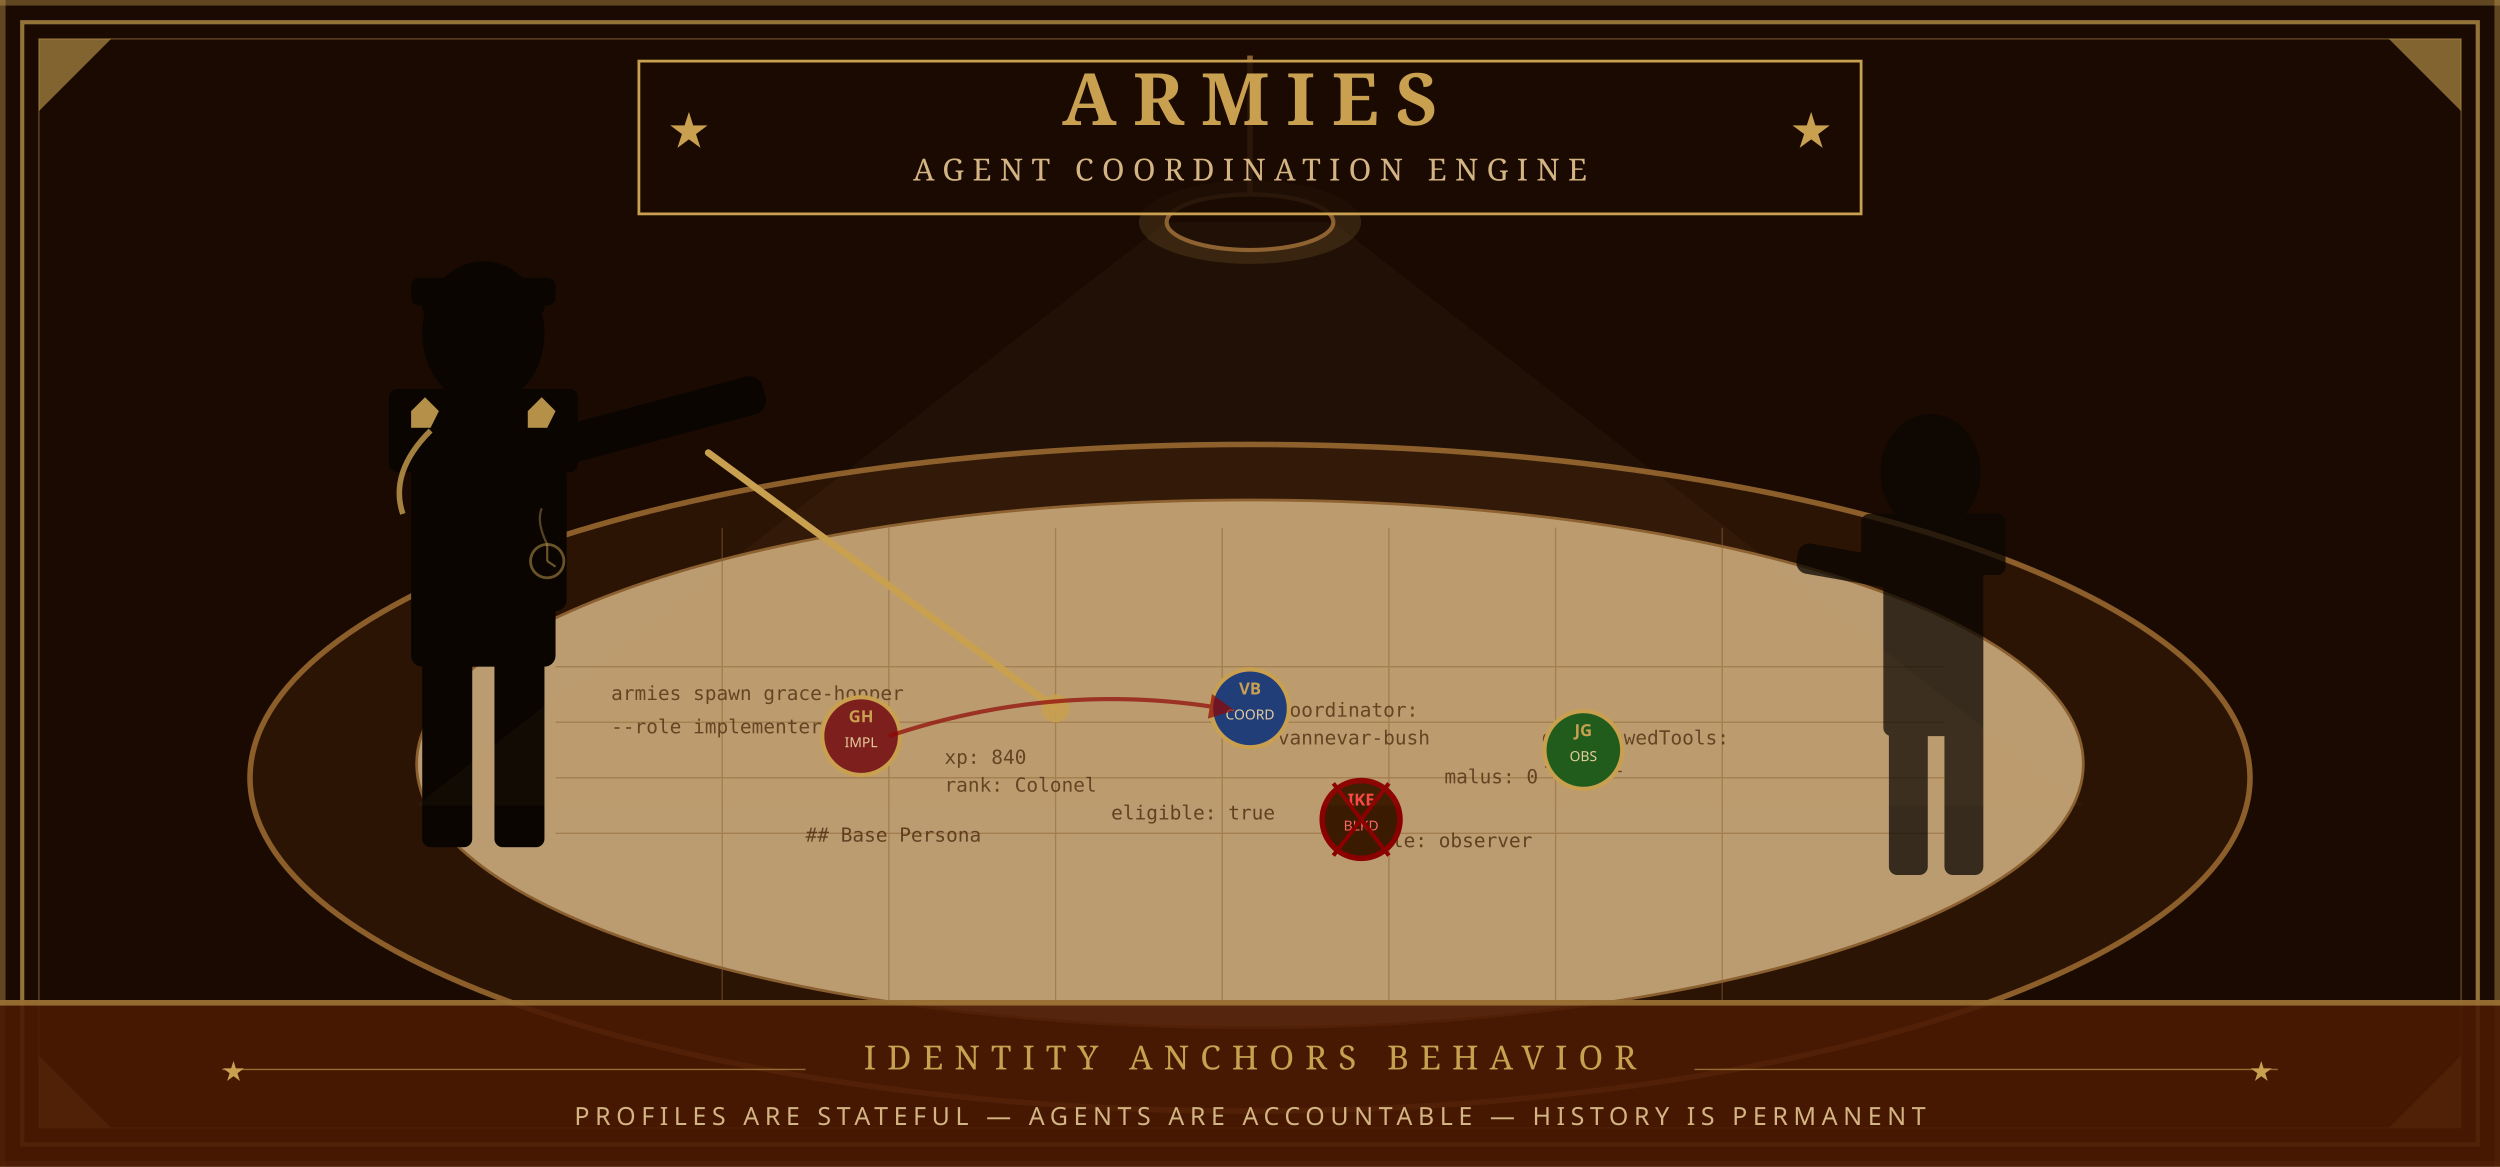
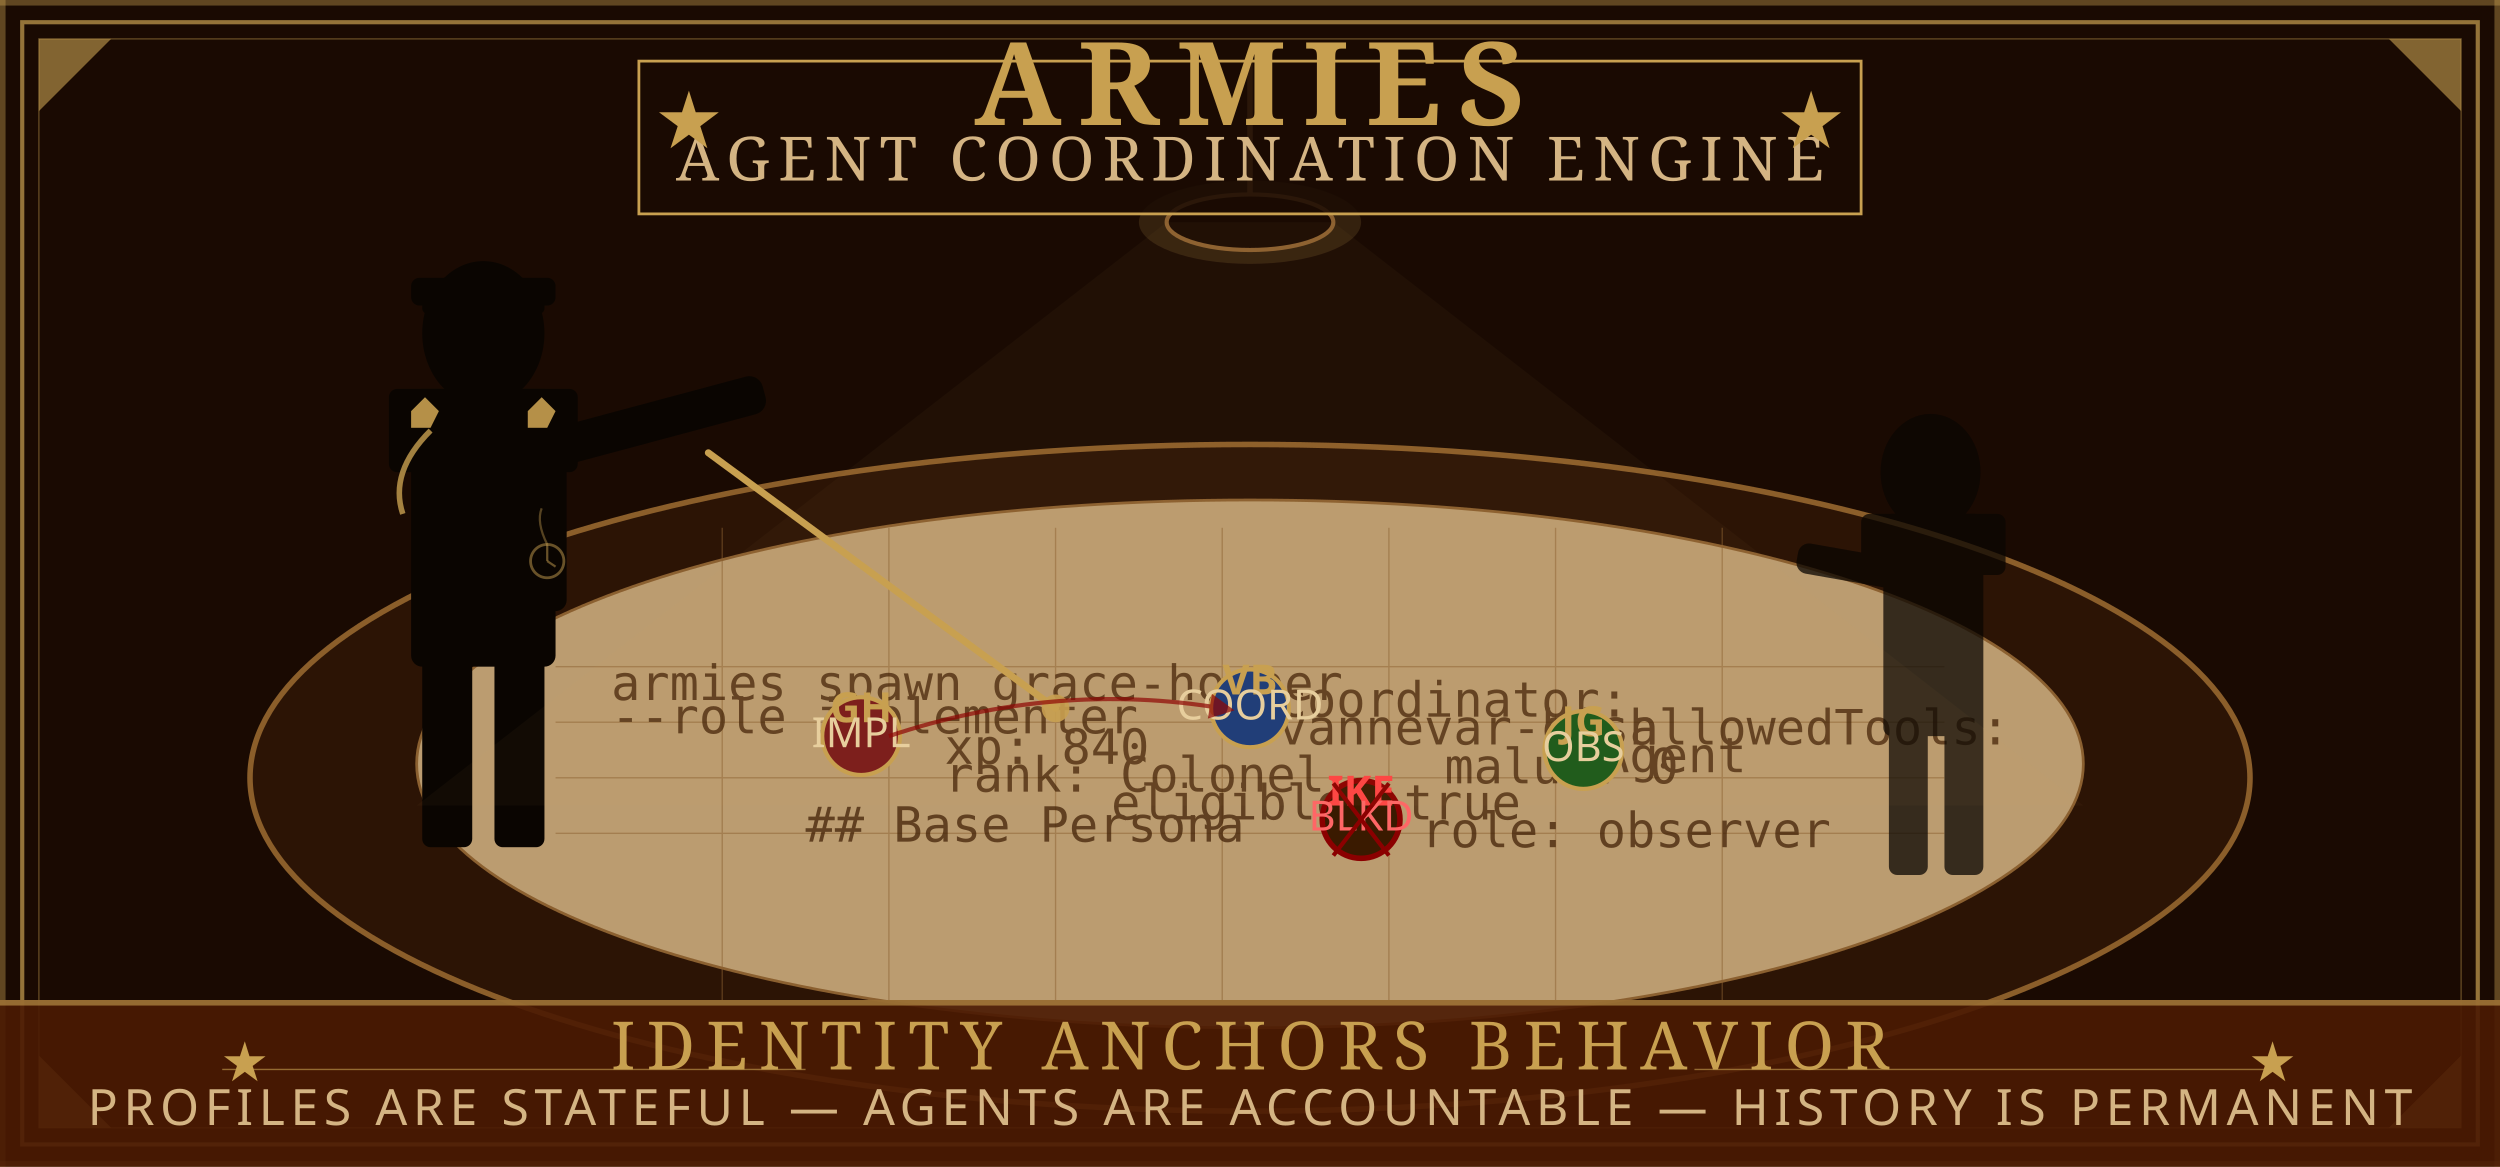
<svg xmlns="http://www.w3.org/2000/svg" viewBox="0 0 900 420" width="900" height="420">
  <rect width="900" height="420" fill="#1a0a02" />
  <rect x="0" y="0" width="900" height="2" fill="#c8a050" opacity="0.4" />
  <rect x="0" y="418" width="900" height="2" fill="#c8a050" opacity="0.4" />
  <rect x="0" y="0" width="2" height="420" fill="#c8a050" opacity="0.4" />
  <rect x="898" y="0" width="2" height="420" fill="#c8a050" opacity="0.4" />
  <rect x="8" y="8" width="884" height="404" fill="none" stroke="#c8a050" stroke-width="1.5" opacity="0.7" />
  <rect x="14" y="14" width="872" height="392" fill="none" stroke="#c8a050" stroke-width="0.5" opacity="0.4" />
  <polygon points="14,14 40,14 14,40" fill="#c8a050" opacity="0.6" />
  <polygon points="886,14 860,14 886,40" fill="#c8a050" opacity="0.6" />
  <polygon points="14,406 40,406 14,380" fill="#c8a050" opacity="0.6" />
  <polygon points="886,406 860,406 886,380" fill="#c8a050" opacity="0.6" />
  <ellipse cx="450" cy="280" rx="360" ry="120" fill="#2d1505" opacity="0.9" />
  <ellipse cx="450" cy="280" rx="360" ry="120" fill="none" stroke="#8b5e2a" stroke-width="2" />
  <ellipse cx="450" cy="275" rx="300" ry="95" fill="#d4b483" opacity="0.85" />
  <ellipse cx="450" cy="275" rx="300" ry="95" fill="none" stroke="#8b6030" stroke-width="1" />
  <g stroke="#8b6030" stroke-width="0.5" opacity="0.5">
    <line x1="200" y1="240" x2="700" y2="240" />
    <line x1="200" y1="260" x2="700" y2="260" />
    <line x1="200" y1="280" x2="700" y2="280" />
    <line x1="200" y1="300" x2="700" y2="300" />
    <line x1="260" y1="190" x2="260" y2="360" />
    <line x1="320" y1="190" x2="320" y2="360" />
    <line x1="380" y1="190" x2="380" y2="360" />
    <line x1="440" y1="190" x2="440" y2="360" />
    <line x1="500" y1="190" x2="500" y2="360" />
    <line x1="560" y1="190" x2="560" y2="360" />
    <line x1="620" y1="190" x2="620" y2="360" />
  </g>
-   <g font-family="monospace" font-size="7" fill="#3a1a00" opacity="0.7">
+   <g font-family="monospace" font-size="17.5" fill="#3a1a00" opacity="0.7">
    <text x="220" y="252">armies spawn grace-hopper</text>
    <text x="220" y="264">--role implementer</text>
    <text x="340" y="275">xp: 840</text>
    <text x="340" y="285">rank: Colonel</text>
    <text x="460" y="258">coordinator:</text>
    <text x="460" y="268">  vannevar-bush</text>
    <text x="520" y="282">malus: 0</text>
    <text x="400" y="295">eligible: true</text>
    <text x="290" y="303">## Base Persona</text>
    <text x="480" y="305">-- role: observer</text>
    <text x="555" y="268">disallowedTools:</text>
    <text x="555" y="278">  - Agent</text>
  </g>
  <g fill="#0a0501">
    <rect x="148" y="140" width="52" height="100" rx="4" />
    <rect x="140" y="140" width="68" height="30" rx="3" />
    <ellipse cx="174" cy="120" rx="22" ry="26" />
    <rect x="152" y="105" width="44" height="8" rx="2" />
    <rect x="148" y="100" width="52" height="10" rx="3" />
    <rect x="152" y="235" width="18" height="70" rx="3" />
    <rect x="178" y="235" width="18" height="70" rx="3" />
    <rect x="196" y="155" width="80" height="14" rx="5" transform="rotate(-15, 196, 155)" />
    <rect x="190" y="165" width="14" height="55" rx="4" />
    <polygon points="148,148 153,143 158,148 155,154 148,154" fill="#c8a050" opacity="0.9" />
    <polygon points="190,148 195,143 200,148 197,154 190,154" fill="#c8a050" opacity="0.9" />
  </g>
  <g fill="#0a0501" opacity="0.75">
    <ellipse cx="695" cy="170" rx="18" ry="21" />
    <rect x="678" y="185" width="36" height="80" rx="3" />
    <rect x="670" y="185" width="52" height="22" rx="3" />
    <rect x="648" y="195" width="65" height="11" rx="4" transform="rotate(10, 648, 195)" />
    <rect x="680" y="260" width="14" height="55" rx="3" />
    <rect x="700" y="260" width="14" height="55" rx="3" />
  </g>
  <line x1="255" y1="163" x2="380" y2="255" stroke="#c8a050" stroke-width="2.5" stroke-linecap="round" />
  <circle cx="380" cy="255" r="5" fill="#c8a050" opacity="0.9" />
  <g>
    <circle cx="310" cy="265" r="14" fill="#7a1a1a" stroke="#c8a050" stroke-width="1.5" />
-     <text x="310" y="260" font-family="sans-serif" font-size="6" font-weight="bold" fill="#c8a050" text-anchor="middle">GH</text>
-     <text x="310" y="269" font-family="sans-serif" font-size="5" fill="#e8d0a0" text-anchor="middle">IMPL</text>
+     <text x="310" y="260" font-family="sans-serif" font-size="15" font-weight="bold" fill="#c8a050" text-anchor="middle">GH</text>
+     <text x="310" y="269" font-family="sans-serif" font-size="15" fill="#e8d0a0" text-anchor="middle">IMPL</text>
    <circle cx="450" cy="255" r="14" fill="#1a3a7a" stroke="#c8a050" stroke-width="1.5" />
-     <text x="450" y="250" font-family="sans-serif" font-size="6" font-weight="bold" fill="#c8a050" text-anchor="middle">VB</text>
-     <text x="450" y="259" font-family="sans-serif" font-size="5" fill="#e8d0a0" text-anchor="middle">COORD</text>
+     <text x="450" y="250" font-family="sans-serif" font-size="15" font-weight="bold" fill="#c8a050" text-anchor="middle">VB</text>
+     <text x="450" y="259" font-family="sans-serif" font-size="15" fill="#e8d0a0" text-anchor="middle">COORD</text>
    <circle cx="570" cy="270" r="14" fill="#1a5a1a" stroke="#c8a050" stroke-width="1.5" />
-     <text x="570" y="265" font-family="sans-serif" font-size="6" font-weight="bold" fill="#c8a050" text-anchor="middle">JG</text>
-     <text x="570" y="274" font-family="sans-serif" font-size="5" fill="#e8d0a0" text-anchor="middle">OBS</text>
+     <text x="570" y="265" font-family="sans-serif" font-size="15" font-weight="bold" fill="#c8a050" text-anchor="middle">JG</text>
+     <text x="570" y="274" font-family="sans-serif" font-size="15" fill="#e8d0a0" text-anchor="middle">OBS</text>
    <circle cx="490" cy="295" r="14" fill="#3a1a00" stroke="#8b0000" stroke-width="2" />
-     <text x="490" y="290" font-family="sans-serif" font-size="6" font-weight="bold" fill="#ff4444" text-anchor="middle">IKE</text>
-     <text x="490" y="299" font-family="sans-serif" font-size="5" fill="#ff6666" text-anchor="middle">BLKD</text>
+     <text x="490" y="290" font-family="sans-serif" font-size="15" font-weight="bold" fill="#ff4444" text-anchor="middle">IKE</text>
+     <text x="490" y="299" font-family="sans-serif" font-size="15" fill="#ff6666" text-anchor="middle">BLKD</text>
    <line x1="480" y1="282" x2="500" y2="308" stroke="#8b0000" stroke-width="1.5" />
    <line x1="500" y1="282" x2="480" y2="308" stroke="#8b0000" stroke-width="1.5" />
  </g>
  <g stroke="#8b0000" stroke-width="1.5" fill="none" opacity="0.7">
    <path d="M 320 265 Q 380 245 440 255" marker-end="url(#arrowRed)" />
  </g>
  <defs>
    <marker id="arrowRed" markerWidth="6" markerHeight="6" refX="3" refY="3" orient="auto">
      <path d="M0,0 L0,6 L6,3 z" fill="#8b0000" />
    </marker>
    <marker id="arrowGold" markerWidth="6" markerHeight="6" refX="3" refY="3" orient="auto">
      <path d="M0,0 L0,6 L6,3 z" fill="#c8a050" />
    </marker>
  </defs>
  <ellipse cx="450" cy="80" rx="40" ry="15" fill="#c8a050" opacity="0.15" />
  <line x1="450" y1="20" x2="450" y2="80" stroke="#8b6030" stroke-width="2" />
  <ellipse cx="450" cy="80" rx="30" ry="10" fill="#1a0a02" stroke="#8b6030" stroke-width="1.5" />
  <path d="M 420,80 L 150,290 L 750,290 L 480,80 Z" fill="#c8a050" opacity="0.04" />
  <rect x="230" y="22" width="440" height="55" fill="#1a0a02" opacity="0.85" />
  <rect x="230" y="22" width="440" height="55" fill="none" stroke="#c8a050" stroke-width="1" />
-   <text x="450" y="45" font-family="serif" font-size="26" font-weight="bold" fill="#c8a050" text-anchor="middle" letter-spacing="6">ARMIES</text>
-   <text x="450" y="65" font-family="serif" font-size="11" fill="#d4b483" text-anchor="middle" letter-spacing="3">AGENT COORDINATION ENGINE</text>
-   <text x="248" y="53" font-family="serif" font-size="18" fill="#c8a050" text-anchor="middle">★</text>
-   <text x="652" y="53" font-family="serif" font-size="18" fill="#c8a050" text-anchor="middle">★</text>
+   <text x="450" y="45" font-family="serif" font-size="41.6" font-weight="bold" fill="#c8a050" text-anchor="middle" letter-spacing="6">ARMIES</text>
+   <text x="450" y="65" font-family="serif" font-size="22" fill="#d4b483" text-anchor="middle" letter-spacing="3">AGENT COORDINATION ENGINE</text>
+   <text x="248" y="53" font-family="serif" font-size="28.8" fill="#c8a050" text-anchor="middle">★</text>
+   <text x="652" y="53" font-family="serif" font-size="28.8" fill="#c8a050" text-anchor="middle">★</text>
  <rect x="0" y="360" width="900" height="60" fill="#4a1a02" opacity="0.9" />
  <rect x="0" y="360" width="900" height="2" fill="#c8a050" opacity="0.6" />
-   <text x="450" y="385" font-family="serif" font-size="12" fill="#c8a050" text-anchor="middle" letter-spacing="4">IDENTITY ANCHORS BEHAVIOR</text>
-   <text x="450" y="405" font-family="sans-serif" font-size="9" fill="#d4b483" text-anchor="middle" letter-spacing="2">PROFILES ARE STATEFUL — AGENTS ARE ACCOUNTABLE — HISTORY IS PERMANENT</text>
+   <text x="450" y="385" font-family="serif" font-size="24" fill="#c8a050" text-anchor="middle" letter-spacing="4">IDENTITY ANCHORS BEHAVIOR</text>
+   <text x="450" y="405" font-family="sans-serif" font-size="18" fill="#d4b483" text-anchor="middle" letter-spacing="2">PROFILES ARE STATEFUL — AGENTS ARE ACCOUNTABLE — HISTORY IS PERMANENT</text>
  <line x1="80" y1="385" x2="290" y2="385" stroke="#c8a050" stroke-width="0.5" opacity="0.6" />
  <line x1="610" y1="385" x2="820" y2="385" stroke="#c8a050" stroke-width="0.5" opacity="0.6" />
-   <text x="80" y="389" font-family="serif" font-size="10" fill="#c8a050">★</text>
-   <text x="810" y="389" font-family="serif" font-size="10" fill="#c8a050">★</text>
+   <text x="80" y="389" font-family="serif" font-size="20" fill="#c8a050">★</text>
+   <text x="810" y="389" font-family="serif" font-size="20" fill="#c8a050">★</text>
  <path d="M 155,155 Q 140,170 145,185" stroke="#c8a050" stroke-width="2" fill="none" opacity="0.8" />
  <circle cx="197" cy="202" r="6" fill="none" stroke="#c8a050" stroke-width="1" opacity="0.5" />
  <line x1="197" y1="196" x2="197" y2="202" stroke="#c8a050" stroke-width="0.8" opacity="0.5" />
  <line x1="197" y1="202" x2="200" y2="204" stroke="#c8a050" stroke-width="0.8" opacity="0.5" />
  <path d="M 197,196 Q 193,188 195,183" stroke="#c8a050" stroke-width="0.8" fill="none" opacity="0.4" />
</svg>
